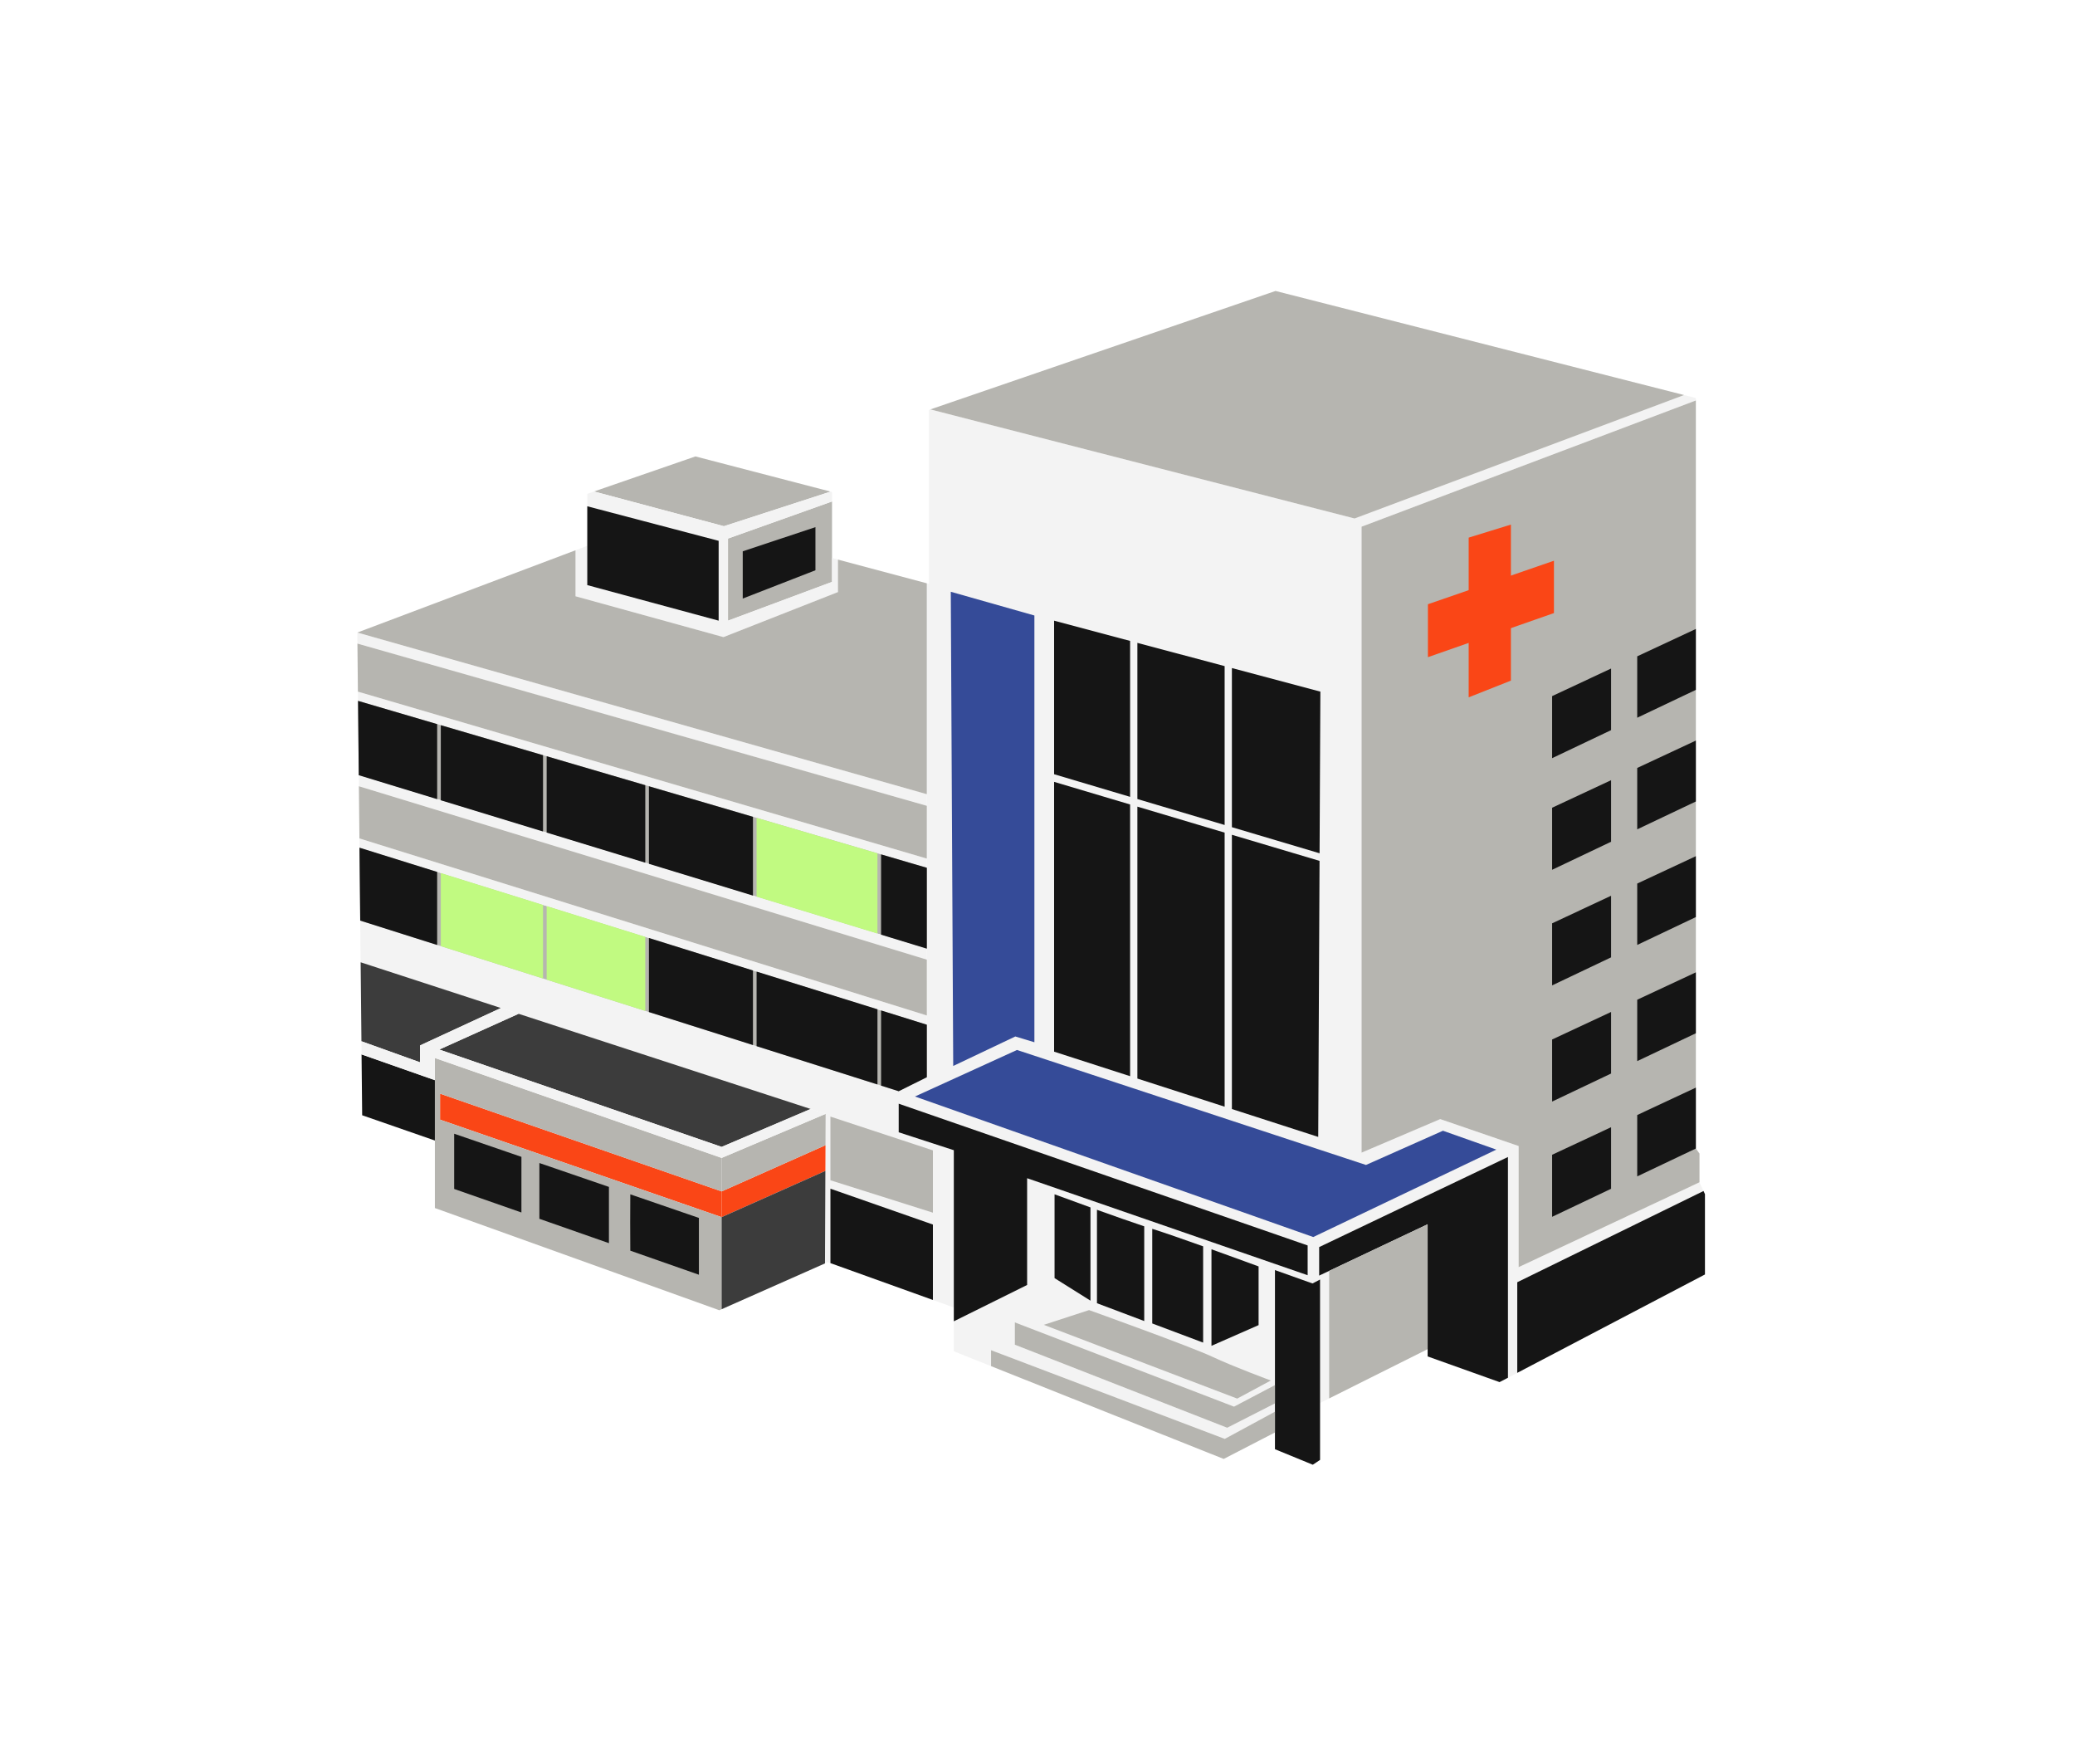
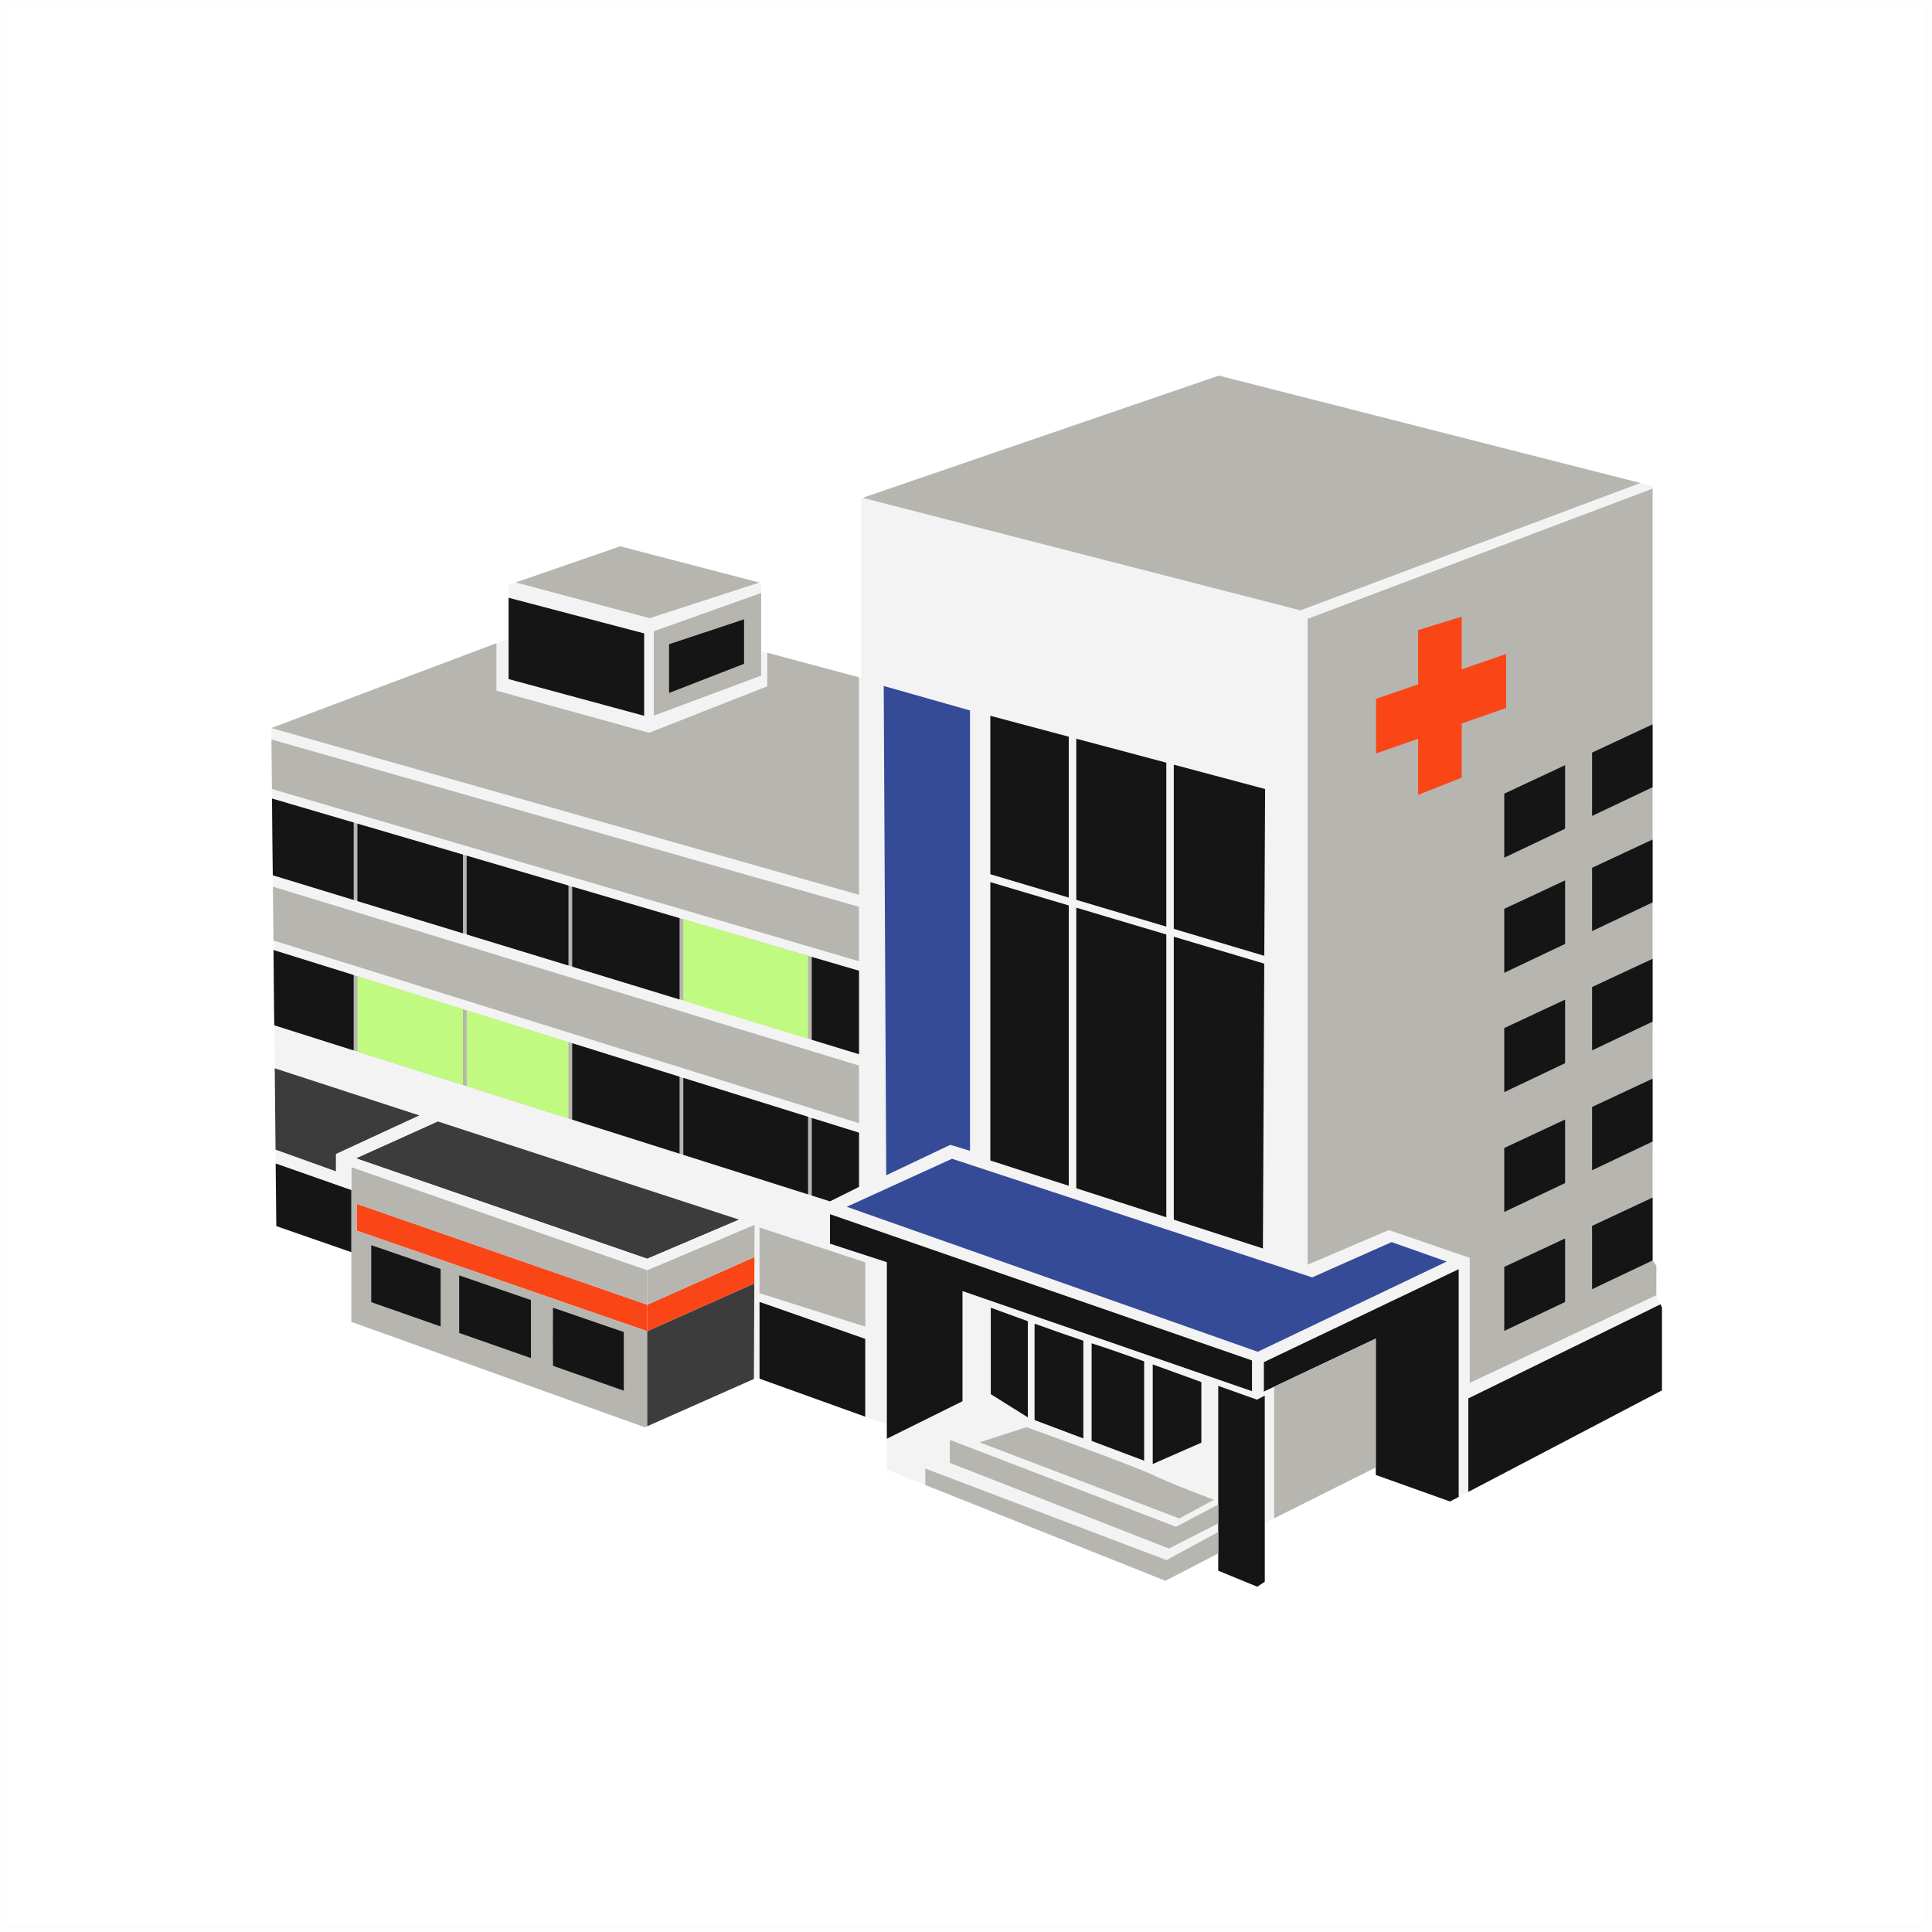
- <svg xmlns="http://www.w3.org/2000/svg" width="133" height="113" fill="none" viewBox="0 0 133 113">
-   <path fill="#f3f3f3" d="M108.932 75.77 97.34 81.21v-7.761l-5.026-1.727-5.042 2.15V33.754l21.427-8.089v-.157l-.755-.191-21.12 7.91-27.191-6.989-.089.03V37.42l-.137-.037v31.654l-1.804.898-34.515-10.936.028 2.672 29.806 9.714-.01 2.008-.006 1.648-.026 5.928.18-.08.167.061v-4.77l6.569 2.298v4.834l1.34.483v-10.08l-3.533-1.148v-1.834l26.213 9.085v1.909l-17.98-6.218v6.843l-4.7 2.33v1.92l2.388.951V86.53l14.98 5.685 3.215-1.743v-.531l-3.06 1.56-13.611-5.322v-1.43l14.05 5.398 2.621-1.38v-7.371l2.407.856.484-.253v7.913l.584-.29v-8.175l-.641.304v-1.828l12.101-5.774v14.147l.597-.313v-5.808l11.937-5.846z" />
-   <path fill="#b6b5b0" d="m87.272 73.87 5.042-2.15 5.026 1.727v7.761l11.592-5.439v-1.84l-.233-.323V25.665l-21.427 8.089zM107.944 25.317l-26.187-6.67-22.124 7.591 27.191 6.99z" />
-   <path fill="#151515" d="M84.553 79.922v1.829l6.953-3.291v8.47l4.61 1.646.539-.28V74.148zM97.251 87.983l12.031-6.306V76.53l-.093-.201-11.938 5.845zM99.486 70.596l3.779-1.797v-3.946l-3.78 1.766zM103.265 50l-3.78 1.765v3.977l3.78-1.797zM103.265 42.844l-3.78 1.768v3.977l3.78-1.797zM103.265 57.406l-3.78 1.768v3.977l3.78-1.797zM108.698 40.308l-3.758 1.754v3.935l3.758-1.785zM104.94 68.004l3.758-1.785v-3.904l-3.758 1.755zM104.94 60.558l3.758-1.785V54.87l-3.758 1.755zM104.94 53.15l3.758-1.785v-3.904l-3.758 1.755zM104.94 71.459v3.932l3.758-1.785v-3.904zM103.265 72.24l-3.78 1.766v3.976l3.78-1.796z" />
-   <path fill="#fa4616" d="M94.137 34.455V44.69l2.707-1.071v-10z" />
-   <path fill="#fa4616" d="m91.524 38.724 8.078-2.788v3.354l-8.078 2.826z" />
-   <path fill="#b6b5b0" d="M91.506 86.463V78.46l-6.313 2.987v8.175z" />
-   <path fill="#151515" d="m65.836 75.509 17.98 6.217v-1.909l-26.213-9.085v1.833l3.533 1.149V84.68l4.7-2.33z" />
-   <path fill="#151515" d="m84.127 82.253-2.407-.857v11.48l2.425.995.466-.31V82z" />
-   <path fill="#f3f3f3" d="m59.406 55.024-36.465-10.7.007.592 36.458 10.697zM59.406 50.899l-36.502-10.36.007.708 36.495 10.396z" />
-   <path fill="#b6b5b0" d="M59.407 51.642 22.91 41.246l.03 3.079 36.466 10.699zM59.407 60.797l-36.41-11.115-.048-4.765 36.458 10.697zm0 8.239V65.67L23.044 54.322l.047 4.676 34.512 10.934z" />
-   <path fill="#f3f3f3" d="M59.407 60.797 22.995 49.68l.007.706 36.405 11.114zM59.407 65.08l-36.37-11.347.005.592L59.407 65.67z" />
-   <path fill="#b6b5b0" d="M59.407 61.501 23.003 50.388l.035 3.345 36.37 11.347zM53.237 31.505l-8.663-2.254-6.501 2.247 8.325 2.225zM46.661 39.778l6.669-2.486v-5.154l-6.669 2.377z" />
-   <path fill="#f3f3f3" d="m46.37 40.83 7.34-2.886v-2.082l-.38-.101v1.53l-6.669 2.486v-5.263l6.67-2.376v-.606l-.094-.026-6.839 2.218-8.325-2.225-.431.15v.795l8.42 2.215v5.118l-8.42-2.28v-2.515l-.753.283v2.947z" />
-   <path fill="#b6b5b0" d="M53.71 35.862v2.082l-7.34 2.886-9.481-2.617v-2.947l-13.985 5.272 36.502 10.36V37.383z" />
-   <path fill="#151515" d="M46.063 39.777V34.66l-8.421-2.215v5.053zM47.607 35.333v3.027l4.66-1.813v-2.765zM53.227 76.18v4.77l6.569 2.361v-4.834z" />
-   <path fill="#fa4616" d="m46.253 78.004 6.652-2.964.007-1.648-6.66 2.963z" />
-   <path fill="#fa4616" d="M28.205 70.089v1.667l18.049 6.248v-1.649z" />
-   <path fill="#b6b5b0" d="m46.253 76.355 6.66-2.963.008-2.008-6.668 2.824z" />
-   <path fill="#b6b5b0" d="M46.254 76.356v-2.148l-18.38-6.405v9.617l18.233 6.55.147-.066v-5.9l-18.048-6.247v-1.668z" />
-   <path fill="#3c3c3c" d="M46.253 78.004v5.9l6.626-2.936.026-5.928z" />
-   <path fill="#b6b5b0" d="M59.796 77.717v-3.993l-6.569-2.164v4.08z" />
-   <path fill="#3c3c3c" d="m46.254 73.502 5.706-2.431-18.72-6.1-5.084 2.292z" />
-   <path fill="#151515" d="m23.214 71.474 4.66 1.619v-3.867l-4.7-1.651z" />
-   <path fill="#3c3c3c" d="m26.923 66.999 5.185-2.398-8.992-2.931.051 5.062 3.756 1.35z" />
-   <path fill="#f3f3f3" d="m46.254 73.5-18.097-6.238 5.084-2.292-1.133-.37-5.184 2.398v1.083l-3.756-1.35.007.842 4.7 1.652v-1.422l18.38 6.404 6.668-2.823-.963-.314z" />
-   <path fill="#151515" d="m67.593 81.911 2.302 1.444V77.38c-1.265-.456-2.302-.84-2.302-.84zM70.312 83.52l3.029 1.142v-6.07c-.811-.27-1.967-.677-3.03-1.06zM77.651 80.064v6.186l3.02-1.327v-3.761s-1.43-.527-3.02-1.098M73.855 78.755v6.062l3.262 1.227v-6.17c-1.28-.456-2.57-.908-3.234-1.112q-.015-.005-.028-.009z" />
-   <path fill="#354b98" d="m95.911 73.676-.09.042-11.646 5.56-25.53-9.006 6.54-2.982 22.369 7.369 4.934-2.193z" />
-   <path fill="#151515" d="m78.96 53.012 5.62 1.672.051-10.36-5.671-1.51zM72.902 41.2v10.008l5.593 1.663V42.69zM72.902 69.122l5.593 1.803V53.361l-5.593-1.666zM78.96 53.499v17.576l5.534 1.787.084-17.691zM72.436 51.557l-4.872-1.45v17.291l4.872 1.572zM72.436 51.068v-9.993l-4.872-1.298v9.841z" />
-   <path fill="#354b98" d="m61.098 68.315 3.98-1.89 1.223.37v-27.35l-5.359-1.52z" />
-   <path fill="#b6b5b0" d="M65.047 84.748v1.431l13.612 5.322 3.06-1.56v-1.174l-2.622 1.38z" />
-   <path fill="#b6b5b0" d="M63.523 86.53v1.023L78.435 93.5l3.284-1.696v-1.333l-3.216 1.743zM81.456 88.472l-2.156 1.16-12.395-4.727 2.9-.945s6.497 2.33 7.883 2.983c1.386.652 3.768 1.53 3.768 1.53" />
-   <path fill="#c1fa81" d="M34.806 62.711v-4.716l-6.552-2.044v4.685z" />
-   <path fill="#151515" d="m28.254 51.287 6.552 2.002v-4.891l-6.552-1.923z" />
-   <path fill="#c1fa81" d="m41.36 60.04-6.321-1.972v4.718l6.321 2.002z" />
-   <path fill="#151515" d="m48.262 52.347-6.669-1.958v4.97l6.669 2.038zM48.262 62.194l-6.669-2.082v4.748l6.669 2.115zM35.039 53.358l6.321 1.93V50.32l-6.321-1.855zM56.475 54.755v5.146l2.931.896v-5.183zM56.475 69.576l1.128.358 1.803-.898V65.67l-2.931-.915zM56.242 64.682l-7.747-2.416v4.781l7.747 2.454zM28.02 55.879l-4.979-1.554.047 4.674 4.932 1.563zM28.021 46.407l-5.072-1.49.046 4.764 5.026 1.535z" />
-   <path fill="#c1fa81" d="M48.495 52.413v5.053l7.747 2.365v-5.144z" />
-   <path fill="#151515" d="M39.03 79.671v-3.605l-4.458-1.531v3.574zM33.422 74.14l-4.311-1.483v3.54l4.31 1.508zM40.4 76.54a229 229 0 0 0 0 3.612l4.397 1.542v-3.64l-4.394-1.511z" />
+ <svg xmlns="http://www.w3.org/2000/svg" width="240" height="240" fill="none" viewBox="0 0 240 240">
+   <path stroke="#000" stroke-opacity=".01" d="M.5.5h239v239H.5z" />
+   <path fill="#f3f3f3" d="m205.758 160.905-23.184 10.877V156.26l-10.051-3.453-10.085 4.299V76.873l42.854-16.177v-.314l-1.51-.383-42.239 15.822-54.383-13.98-.177.062v22.301l-.275-.075v63.308l-3.607 1.796-69.03-21.871.056 5.343 59.612 19.429-.02 4.014-.013 3.298-.051 11.855.358-.159.336.122v-9.54l13.137 4.594v9.67l2.679.965v-20.16l-7.064-2.297v-3.667l52.426 18.17v3.818l-35.962-12.436v13.686l-9.4 4.659v3.84l4.777 1.904v-2.045l29.959 11.369 6.432-3.484v-1.063l-6.12 3.12-27.223-10.643v-2.862l28.1 10.797 5.243-2.76v-14.743l4.814 1.714.968-.506v15.826l1.166-.579V172.26l-1.281.608v-3.658l24.203-11.547v28.295l1.193-.626v-11.617l23.875-11.692z" />
+   <path fill="#b6b5b0" d="m162.438 157.106 10.085-4.3 10.051 3.453v15.523l23.184-10.878v-3.681l-.466-.645V60.695l-42.854 16.177zM203.782 59.999 151.408 46.66 107.16 61.842l54.383 13.98z" />
+   <path fill="#151515" d="M157 169.209v3.657l13.905-6.582v16.941l9.223 3.293 1.076-.561v-28.295zM182.397 185.331l24.061-12.612v-10.292l-.186-.403-23.875 11.691zM186.865 150.557l7.558-3.593v-7.893l-7.558 3.532zM194.423 109.364l-7.558 3.532v7.953l7.558-3.593zM194.423 95.053l-7.558 3.537v7.953l7.558-3.593zM194.423 124.176l-7.558 3.537v7.953l7.558-3.593zM205.291 89.981l-7.516 3.509v7.869l7.516-3.57zM197.775 145.373l7.516-3.57v-7.808l-7.516 3.509zM197.775 130.482l7.516-3.57v-7.808l-7.516 3.509zM197.775 115.666l7.516-3.57v-7.808l-7.516 3.509zM197.775 152.282v7.865l7.516-3.57v-7.808zM194.423 153.845l-7.558 3.531v7.954l7.558-3.593z" />
+   <path fill="#fa4616" d="M176.167 78.276v20.468l5.416-2.143v-20z" />
+   <path fill="#fa4616" d="m170.942 86.813 16.157-5.576v6.708l-16.157 5.652z" />
+   <path fill="#b6b5b0" d="M170.906 182.29v-16.005l-12.625 5.974v16.351z" />
+   <path fill="#151515" d="m119.566 160.382 35.962 12.435v-3.818l-52.426-18.17v3.667l7.064 2.297v21.933l9.4-4.66z" />
+   <path fill="#151515" d="m156.148 173.87-4.814-1.713v22.961l4.851 1.99.931-.622v-23.122z" />
+   <path fill="#f3f3f3" d="m106.707 119.413-72.93-21.399.014 1.184 72.916 21.394zM106.707 111.163l-73.005-20.72.014 1.417 72.991 20.79z" />
+   <path fill="#b6b5b0" d="m106.708 112.648-72.99-20.79.06 6.156 72.93 21.399zM106.708 130.96 33.89 108.728l-.098-9.53 72.916 21.394zm0 16.477v-6.732L33.983 118.01l.093 9.352 69.025 21.867z" />
+   <path fill="#f3f3f3" d="m106.708 130.959-72.824-22.232.014 1.413 72.81 22.227zM106.708 139.526l-72.74-22.694.01 1.183 72.73 22.69z" />
+   <path fill="#b6b5b0" d="m106.709 132.367-72.81-22.226.07 6.69 72.74 22.694zM94.368 72.376l-17.326-4.51-13.002 4.496 16.65 4.45zM81.217 88.922l13.338-4.974V73.642l-13.338 4.753z" />
+   <path fill="#f3f3f3" d="m80.635 91.025 14.679-5.773v-4.164l-.76-.2v3.059L81.218 88.92V78.394l13.338-4.754V72.43l-.187-.052-13.677 4.435-16.65-4.449-.863.3v1.59l16.842 4.43V88.92l-16.842-4.561v-5.03l-1.505.566v5.895z" />
+   <path fill="#b6b5b0" d="M95.313 81.09v4.163l-14.68 5.773-18.961-5.235v-5.894L33.702 90.44l73.005 20.721V84.13z" />
+   <path fill="#151515" d="M80.02 88.92V78.684l-16.841-4.43v10.105zM83.11 80.032v6.053l9.32-3.625v-5.53zM94.35 161.725v9.539l13.136 4.724v-9.669z" />
+   <path fill="#fa4616" d="m80.4 165.373 13.305-5.927.014-3.297-13.319 5.927z" />
+   <path fill="#fa4616" d="M44.306 149.542v3.336l36.097 12.495v-3.297z" />
+   <path fill="#b6b5b0" d="m80.4 162.076 13.319-5.928.019-4.014-13.338 5.647z" />
+   <path fill="#b6b5b0" d="M80.403 162.077v-4.295l-36.759-12.81v19.233l36.465 13.099.294-.131v-11.799l-36.097-12.495v-3.336z" />
+   <path fill="#3c3c3c" d="M80.4 165.373v11.8l13.254-5.872.05-11.855z" />
+   <path fill="#b6b5b0" d="M107.486 164.798v-7.985l-13.136-4.327v8.158z" />
+   <path fill="#3c3c3c" d="m80.402 156.368 11.413-4.861-37.44-12.201-10.167 4.585z" />
+   <path fill="#151515" d="m34.323 152.312 9.32 3.238v-7.733l-9.399-3.303z" />
+   <path fill="#3c3c3c" d="m41.742 143.362 10.368-4.795-17.983-5.862.102 10.124 7.513 2.7z" />
+   <path fill="#f3f3f3" d="M80.403 156.366 44.208 143.89l10.168-4.585-2.265-.739-10.368 4.795v2.166l-7.513-2.699.014 1.684 9.4 3.303v-2.845l36.759 12.809 13.337-5.647-1.925-.626z" />
+   <path fill="#151515" d="m123.08 173.188 4.604 2.886v-11.948c-2.53-.913-4.604-1.681-4.604-1.681zM128.518 176.404l6.058 2.284v-12.14a274 274 0 0 1-6.058-2.12zM143.197 169.494v12.371l6.04-2.653v-7.523s-2.862-1.053-6.04-2.195M135.604 166.876v12.122l6.524 2.456v-12.342c-2.558-.911-5.14-1.815-6.468-2.222-.019-.004-.037-.014-.056-.018z" />
+   <path fill="#354b98" d="m179.716 156.717-.18.084-23.292 11.12-51.06-18.011 13.08-5.965 44.738 14.737 9.869-4.384z" />
+   <path fill="#151515" d="m145.814 115.389 11.24 3.345.103-20.72-11.343-3.022zM133.699 91.763v20.019l11.185 3.326V94.743zM133.699 147.609l11.185 3.607v-35.13l-11.185-3.331zM145.814 116.362v35.153l11.068 3.574.168-35.382zM132.766 112.48l-9.744-2.901v34.582l9.744 3.144zM132.766 111.502V91.516l-9.744-2.596V108.6z" />
+   <path fill="#354b98" d="m110.091 145.996 7.959-3.78 2.447.739v-54.7l-10.718-3.04z" />
+   <path fill="#b6b5b0" d="M117.989 178.861v2.863l27.223 10.643 6.12-3.12v-2.348l-5.243 2.76z" />
+   <path fill="#b6b5b0" d="M114.941 182.426v2.045l29.824 11.897 6.568-3.392v-2.667l-6.432 3.486zM150.806 186.31l-4.311 2.319-24.791-9.454 5.801-1.89s12.993 4.659 15.766 5.965c2.772 1.305 7.535 3.06 7.535 3.06" />
+   <path fill="#c1fa81" d="M57.506 134.787v-9.431L44.4 121.267v9.371z" />
+   <path fill="#151515" d="m44.401 111.939 13.105 4.004v-9.782L44.4 102.315z" />
+   <path fill="#c1fa81" d="m70.615 129.445-12.643-3.944v9.436l12.643 4.005z" />
+   <path fill="#151515" d="m84.418 114.058-13.337-3.915v9.941l13.337 4.075zM84.418 133.752l-13.337-4.163v9.497l13.337 4.229zM57.972 116.082l12.643 3.86v-9.937l-12.643-3.71zM100.844 118.875v10.293l5.863 1.791v-10.367zM100.844 148.517l2.256.716 3.607-1.796v-6.733l-5.863-1.829zM100.379 138.73l-15.495-4.833v9.563l15.495 4.908zM43.935 121.122l-9.958-3.106.093 9.347 9.865 3.125zM43.937 102.179l-10.145-2.98.093 9.529 10.052 3.069z" />
+   <path fill="#c1fa81" d="M84.884 114.192v10.105l15.495 4.73v-10.288z" />
+   <path fill="#151515" d="M65.954 168.708v-7.21l-8.914-3.063v7.148zM54.738 157.645l-8.621-2.965v7.078l8.62 3.018zM68.696 162.445c-.014 2.663-.023 5.929 0 7.224l8.793 3.084v-7.28l-8.788-3.022z" />
</svg>
